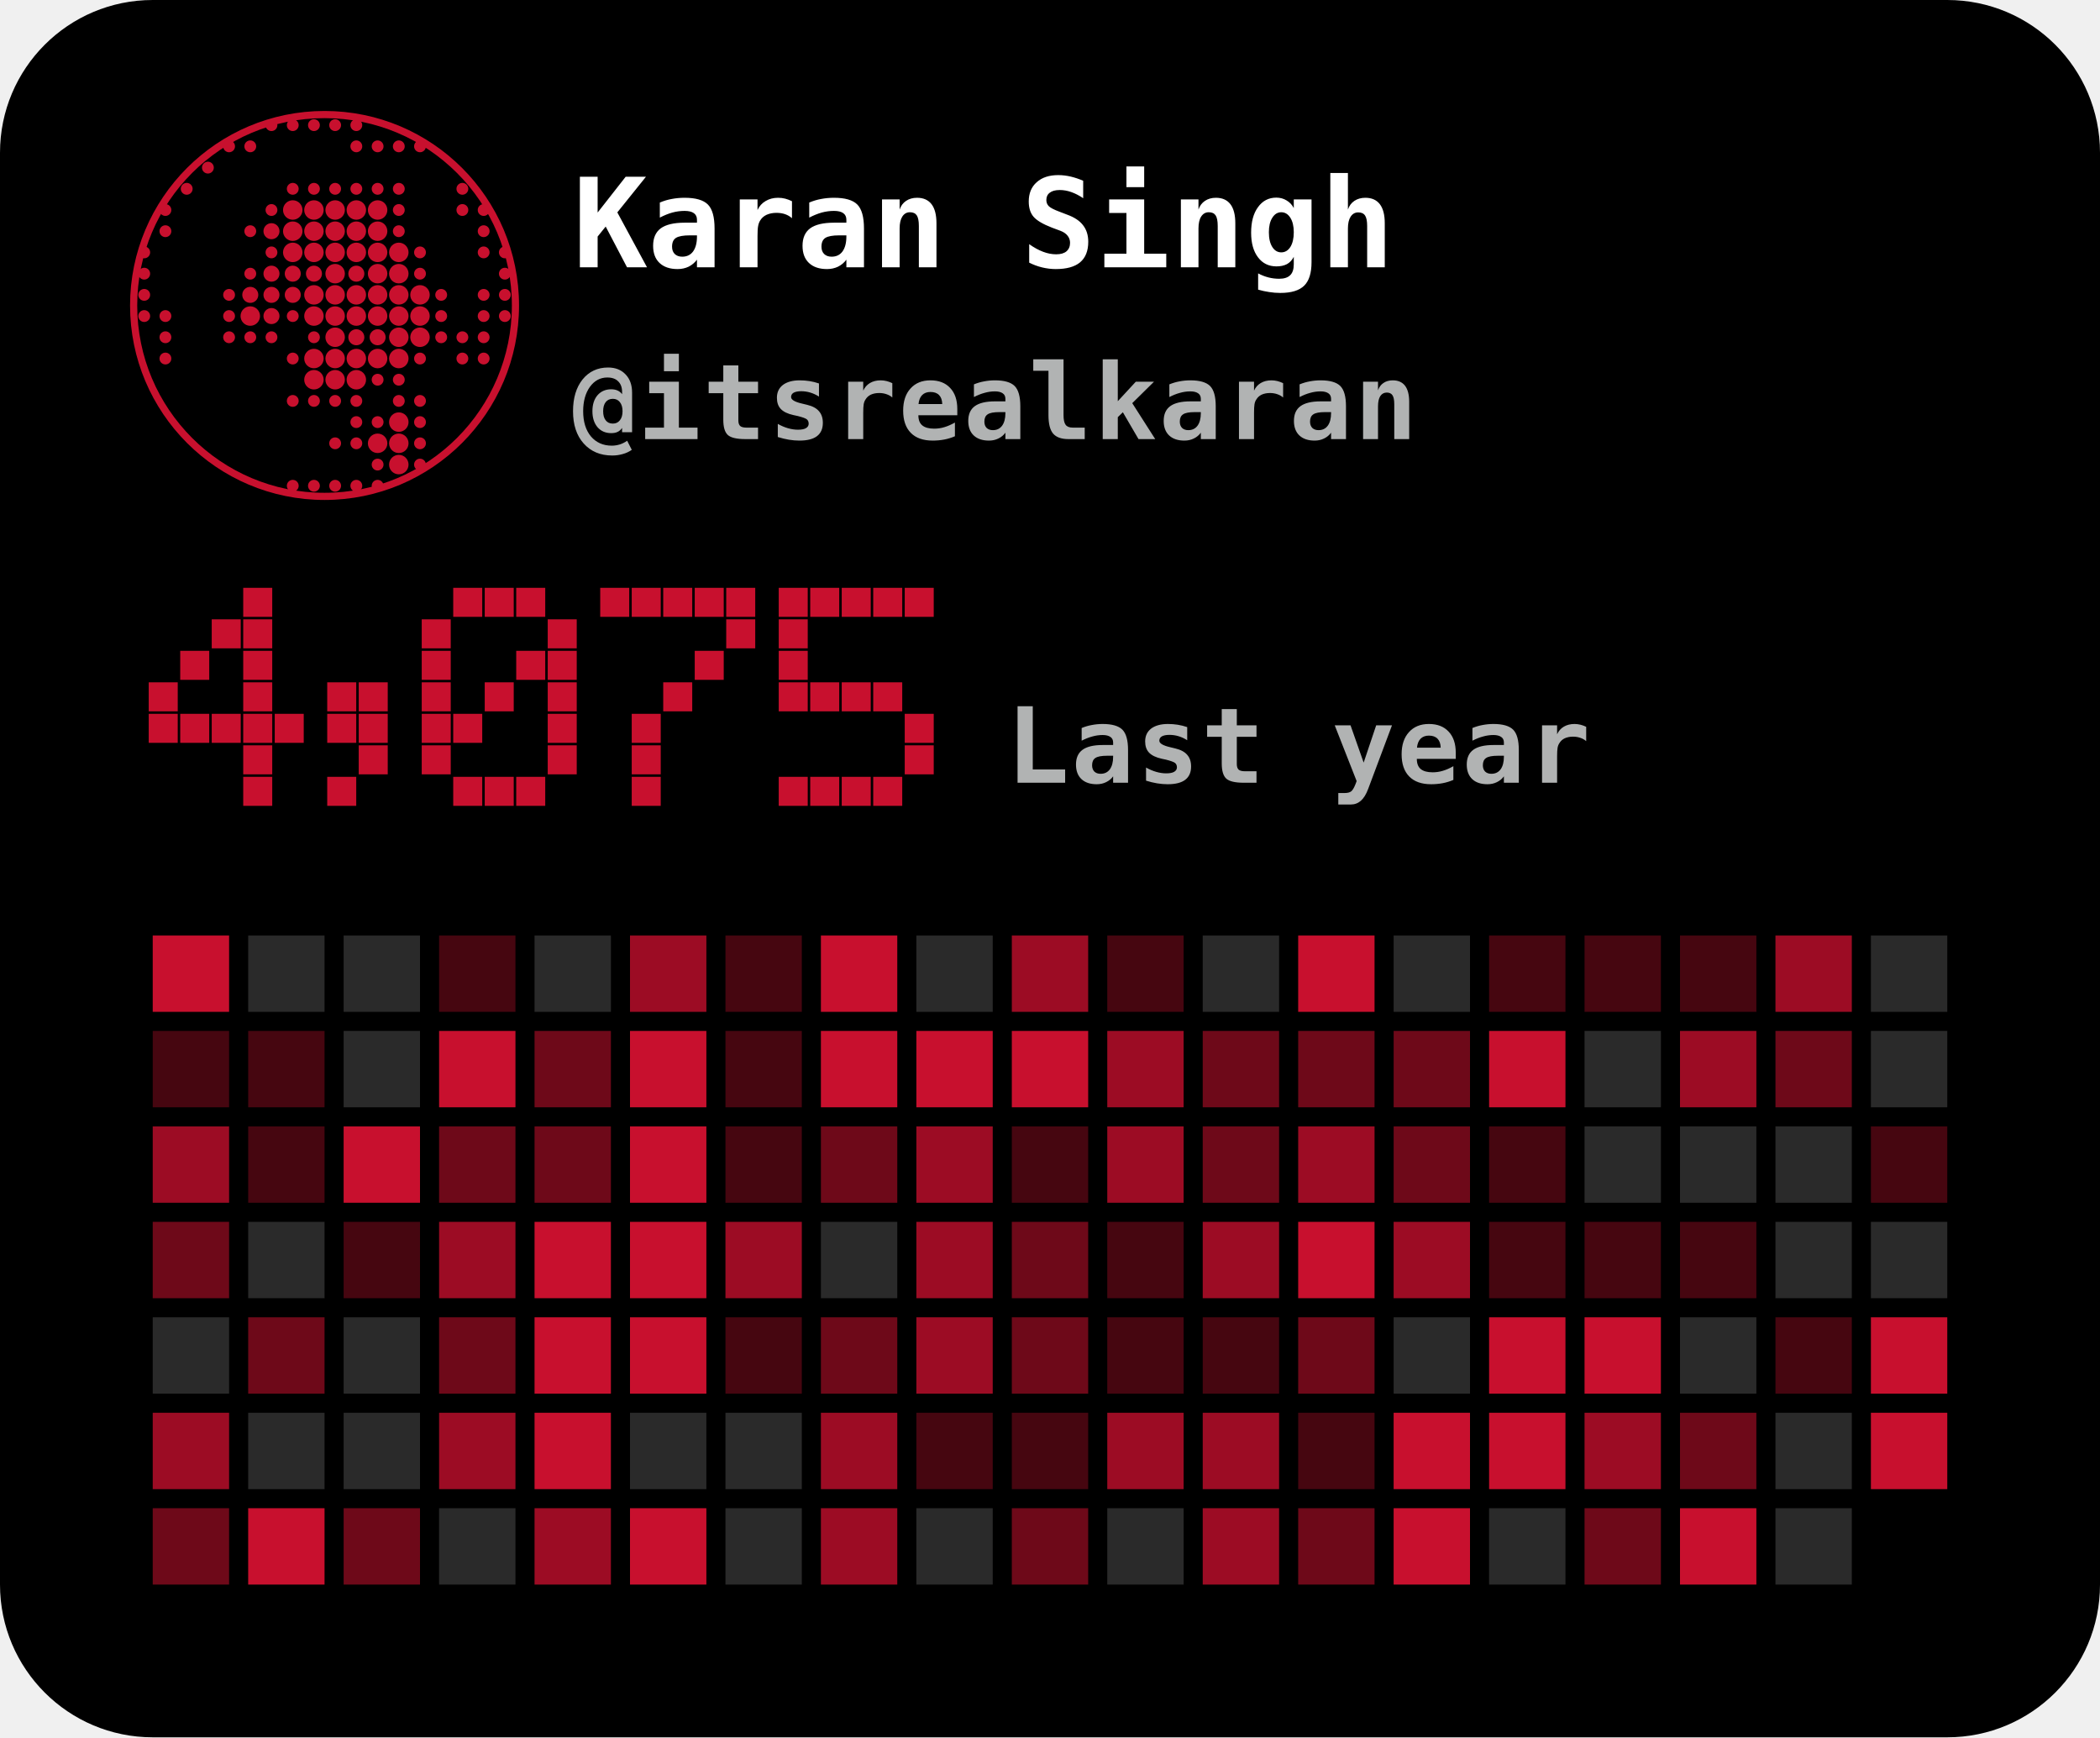
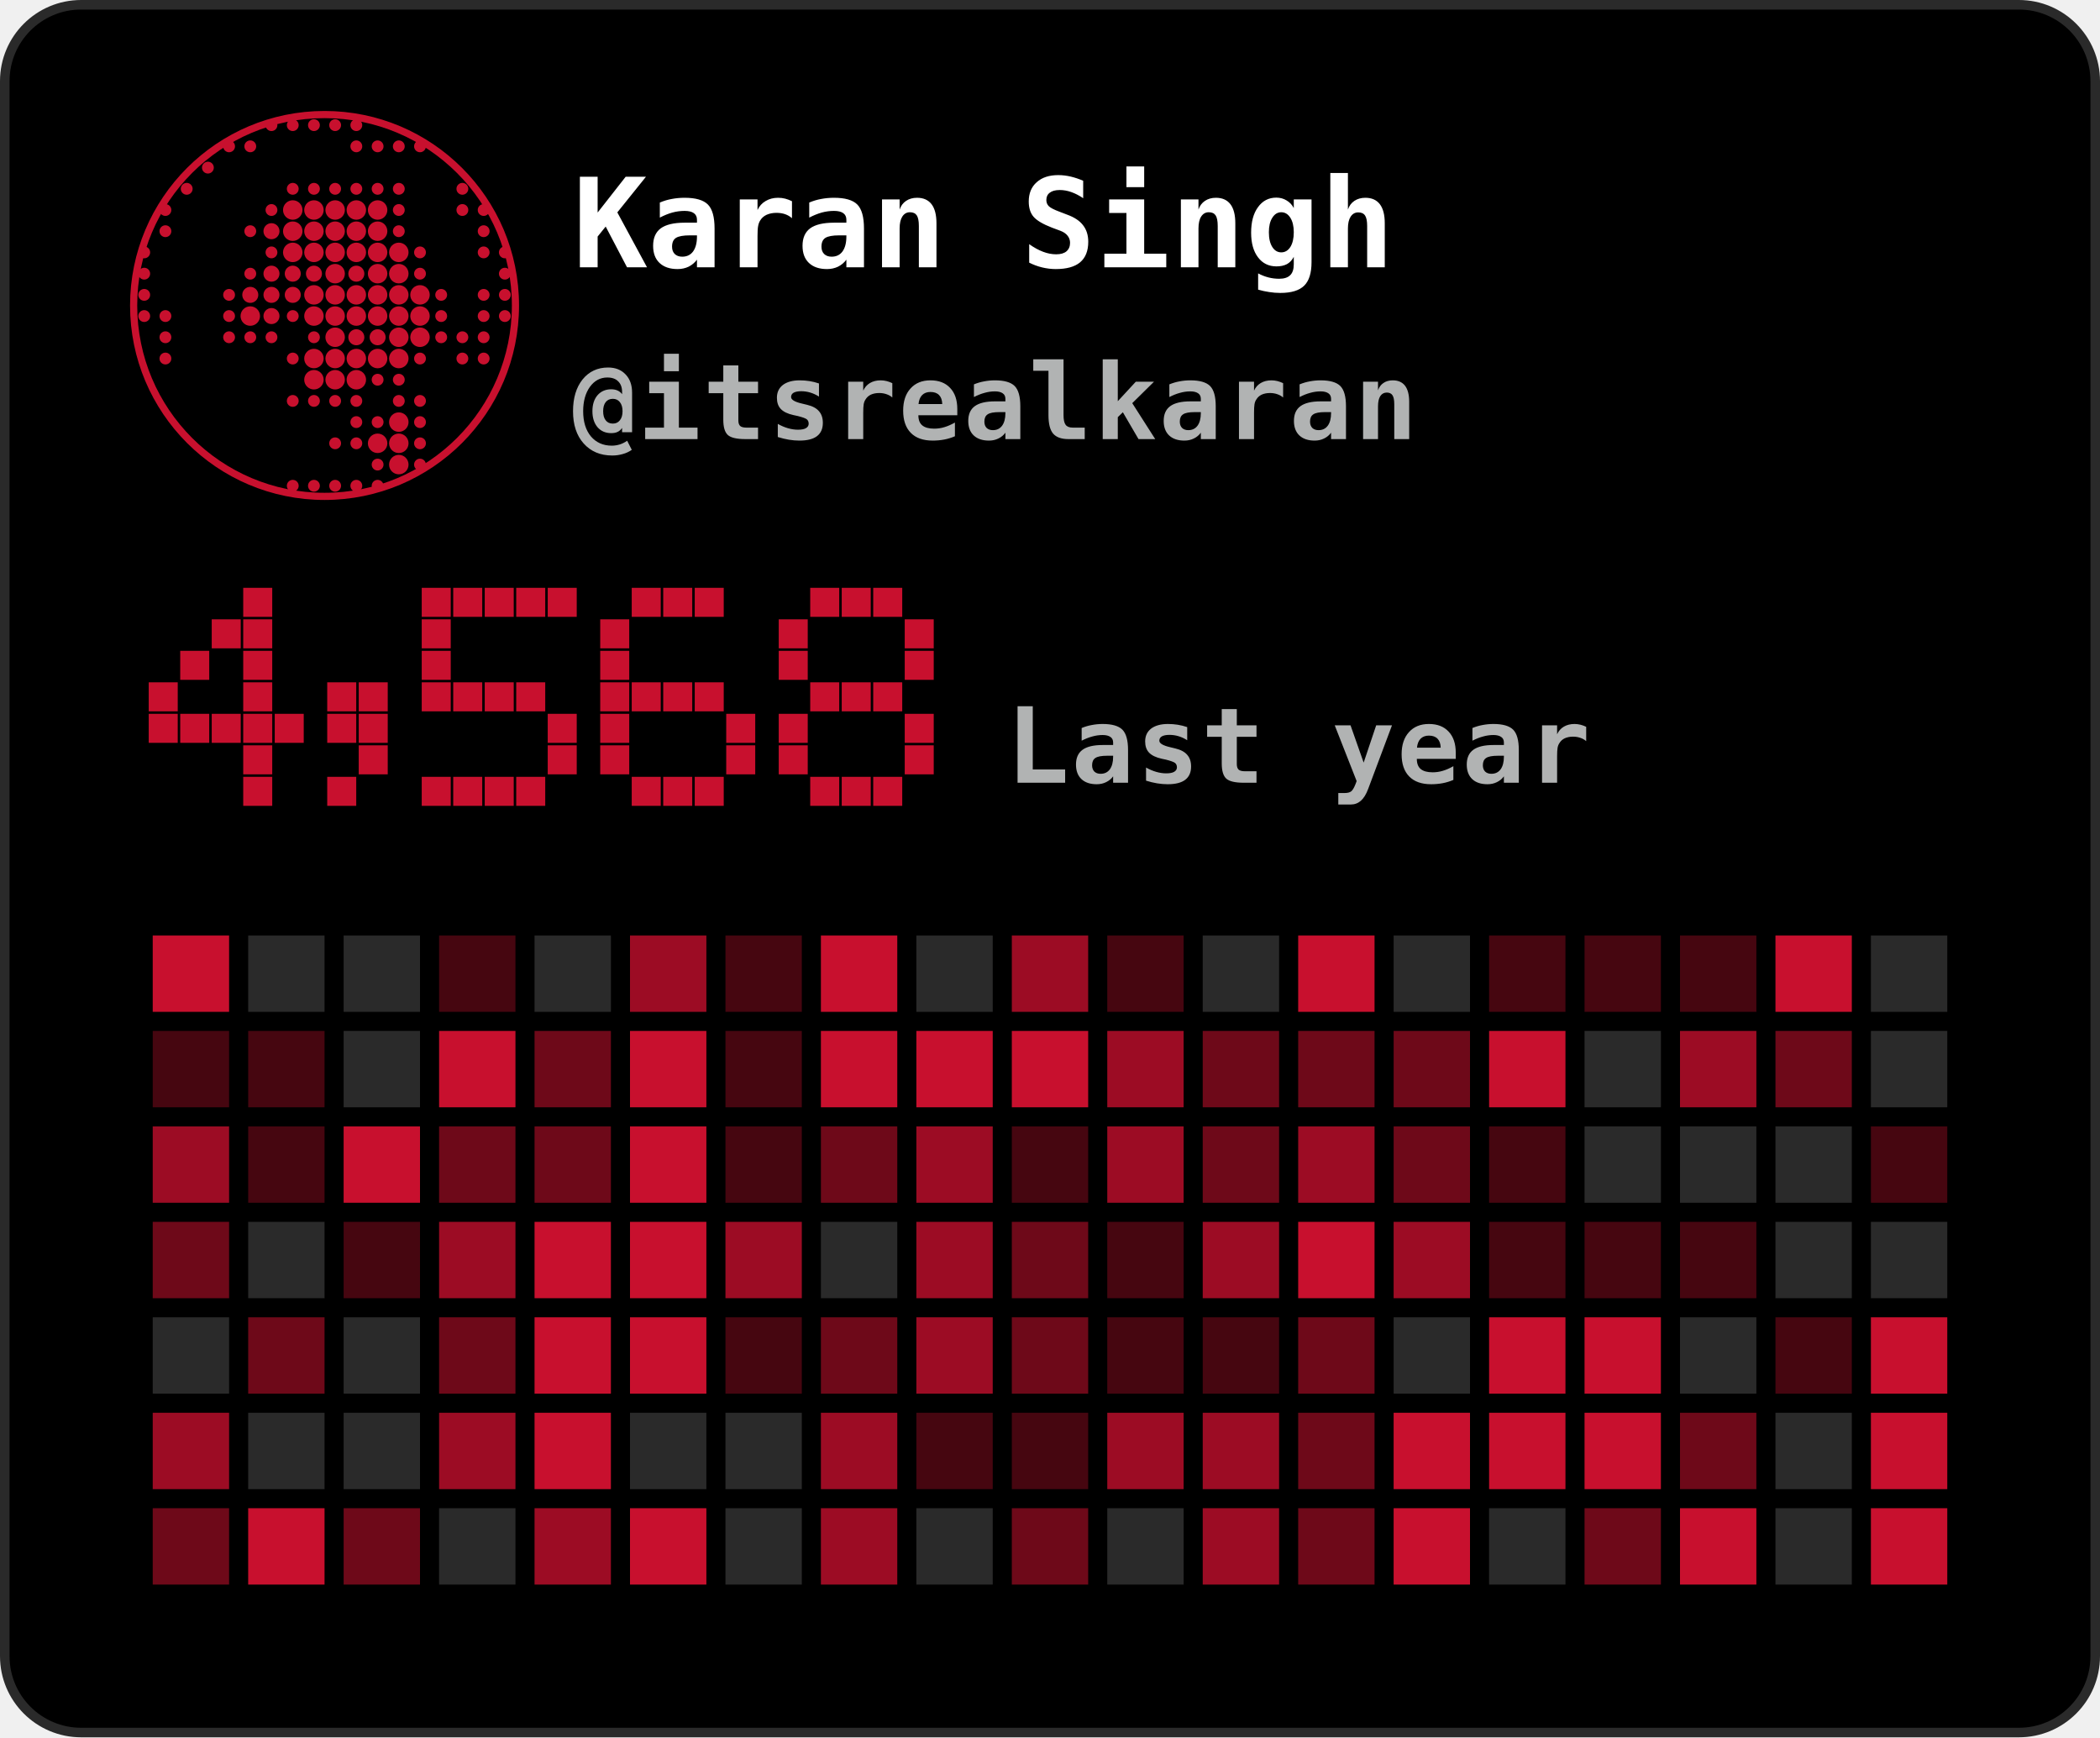
<svg xmlns="http://www.w3.org/2000/svg" width="220" height="182" viewBox="0 0 220 182" role="img">
-   <rect width="220" height="182" rx="16" fill="#000000" />
+   <rect x="0.5" y="0.5" width="219" height="181" rx="8" fill="#000000" stroke="#2A2A2A" />
  <rect x="14" y="14" width="0" height="0" fill="#C8102E" />
  <clipPath id="pfp">
    <circle cx="34.00" cy="32.00" r="20.00" />
  </clipPath>
  <g clip-path="url(#pfp)">
    <circle cx="21.78" cy="13.11" r="0.62" fill="#C8102E" />
    <circle cx="26.22" cy="13.11" r="0.62" fill="#C8102E" />
    <circle cx="28.44" cy="13.11" r="0.62" fill="#C8102E" />
    <circle cx="30.67" cy="13.11" r="0.62" fill="#C8102E" />
    <circle cx="32.89" cy="13.11" r="0.62" fill="#C8102E" />
    <circle cx="35.11" cy="13.11" r="0.62" fill="#C8102E" />
    <circle cx="37.33" cy="13.11" r="0.62" fill="#C8102E" />
    <circle cx="19.56" cy="15.33" r="0.62" fill="#C8102E" />
    <circle cx="21.78" cy="15.33" r="0.84" fill="#C8102E" />
    <circle cx="24.00" cy="15.33" r="0.62" fill="#C8102E" />
    <circle cx="26.22" cy="15.33" r="0.62" fill="#C8102E" />
    <circle cx="37.33" cy="15.33" r="0.62" fill="#C8102E" />
    <circle cx="39.56" cy="15.33" r="0.62" fill="#C8102E" />
    <circle cx="41.78" cy="15.33" r="0.62" fill="#C8102E" />
    <circle cx="44.00" cy="15.33" r="0.62" fill="#C8102E" />
    <circle cx="19.56" cy="17.56" r="0.62" fill="#C8102E" />
    <circle cx="21.78" cy="17.56" r="0.62" fill="#C8102E" />
    <circle cx="17.33" cy="19.78" r="0.62" fill="#C8102E" />
    <circle cx="19.56" cy="19.78" r="0.62" fill="#C8102E" />
    <circle cx="30.67" cy="19.78" r="0.62" fill="#C8102E" />
    <circle cx="32.89" cy="19.78" r="0.62" fill="#C8102E" />
    <circle cx="35.11" cy="19.78" r="0.62" fill="#C8102E" />
    <circle cx="37.33" cy="19.78" r="0.62" fill="#C8102E" />
    <circle cx="39.56" cy="19.78" r="0.62" fill="#C8102E" />
    <circle cx="41.78" cy="19.78" r="0.62" fill="#C8102E" />
    <circle cx="48.44" cy="19.78" r="0.62" fill="#C8102E" />
    <circle cx="17.33" cy="22.00" r="0.62" fill="#C8102E" />
    <circle cx="28.44" cy="22.00" r="0.62" fill="#C8102E" />
    <circle cx="30.67" cy="22.00" r="1.02" fill="#C8102E" />
    <circle cx="32.89" cy="22.00" r="1.02" fill="#C8102E" />
    <circle cx="35.11" cy="22.00" r="1.02" fill="#C8102E" />
    <circle cx="37.33" cy="22.00" r="1.02" fill="#C8102E" />
    <circle cx="39.56" cy="22.00" r="1.02" fill="#C8102E" />
    <circle cx="41.78" cy="22.00" r="0.62" fill="#C8102E" />
    <circle cx="48.44" cy="22.00" r="0.62" fill="#C8102E" />
    <circle cx="50.67" cy="22.00" r="0.62" fill="#C8102E" />
    <circle cx="15.11" cy="24.22" r="0.62" fill="#C8102E" />
    <circle cx="17.33" cy="24.22" r="0.62" fill="#C8102E" />
    <circle cx="26.22" cy="24.22" r="0.62" fill="#C8102E" />
    <circle cx="28.44" cy="24.22" r="0.84" fill="#C8102E" />
    <circle cx="30.67" cy="24.22" r="1.02" fill="#C8102E" />
    <circle cx="32.89" cy="24.22" r="1.02" fill="#C8102E" />
    <circle cx="35.11" cy="24.22" r="1.02" fill="#C8102E" />
    <circle cx="37.33" cy="24.22" r="1.02" fill="#C8102E" />
    <circle cx="39.56" cy="24.22" r="1.02" fill="#C8102E" />
    <circle cx="41.78" cy="24.22" r="0.62" fill="#C8102E" />
    <circle cx="50.67" cy="24.22" r="0.62" fill="#C8102E" />
    <circle cx="15.11" cy="26.44" r="0.62" fill="#C8102E" />
    <circle cx="28.44" cy="26.44" r="0.62" fill="#C8102E" />
    <circle cx="30.67" cy="26.44" r="1.02" fill="#C8102E" />
    <circle cx="32.89" cy="26.44" r="1.02" fill="#C8102E" />
    <circle cx="35.11" cy="26.44" r="1.02" fill="#C8102E" />
    <circle cx="37.33" cy="26.44" r="1.02" fill="#C8102E" />
    <circle cx="39.56" cy="26.44" r="1.02" fill="#C8102E" />
    <circle cx="41.78" cy="26.44" r="1.02" fill="#C8102E" />
    <circle cx="44.00" cy="26.44" r="0.62" fill="#C8102E" />
    <circle cx="50.67" cy="26.44" r="0.62" fill="#C8102E" />
    <circle cx="52.89" cy="26.44" r="0.62" fill="#C8102E" />
    <circle cx="15.11" cy="28.67" r="0.62" fill="#C8102E" />
    <circle cx="26.22" cy="28.67" r="0.62" fill="#C8102E" />
    <circle cx="28.44" cy="28.67" r="0.84" fill="#C8102E" />
    <circle cx="30.67" cy="28.67" r="0.84" fill="#C8102E" />
    <circle cx="32.89" cy="28.67" r="0.84" fill="#C8102E" />
    <circle cx="35.11" cy="28.67" r="1.02" fill="#C8102E" />
    <circle cx="37.33" cy="28.67" r="0.84" fill="#C8102E" />
    <circle cx="39.56" cy="28.67" r="1.02" fill="#C8102E" />
    <circle cx="41.78" cy="28.67" r="1.02" fill="#C8102E" />
    <circle cx="44.00" cy="28.67" r="0.62" fill="#C8102E" />
    <circle cx="52.89" cy="28.67" r="0.62" fill="#C8102E" />
    <circle cx="15.11" cy="30.89" r="0.62" fill="#C8102E" />
    <circle cx="24.00" cy="30.89" r="0.62" fill="#C8102E" />
    <circle cx="26.22" cy="30.89" r="0.84" fill="#C8102E" />
    <circle cx="28.44" cy="30.89" r="0.84" fill="#C8102E" />
    <circle cx="30.67" cy="30.89" r="0.84" fill="#C8102E" />
    <circle cx="32.89" cy="30.89" r="1.02" fill="#C8102E" />
    <circle cx="35.11" cy="30.89" r="1.02" fill="#C8102E" />
    <circle cx="37.33" cy="30.89" r="1.02" fill="#C8102E" />
    <circle cx="39.56" cy="30.89" r="1.02" fill="#C8102E" />
    <circle cx="41.78" cy="30.89" r="1.02" fill="#C8102E" />
    <circle cx="44.00" cy="30.89" r="1.02" fill="#C8102E" />
    <circle cx="46.22" cy="30.89" r="0.62" fill="#C8102E" />
    <circle cx="50.67" cy="30.89" r="0.62" fill="#C8102E" />
    <circle cx="52.89" cy="30.89" r="0.62" fill="#C8102E" />
    <circle cx="15.11" cy="33.11" r="0.62" fill="#C8102E" />
    <circle cx="17.33" cy="33.11" r="0.62" fill="#C8102E" />
    <circle cx="24.00" cy="33.11" r="0.62" fill="#C8102E" />
    <circle cx="26.22" cy="33.11" r="1.02" fill="#C8102E" />
    <circle cx="28.44" cy="33.11" r="0.84" fill="#C8102E" />
    <circle cx="30.67" cy="33.11" r="0.62" fill="#C8102E" />
    <circle cx="32.89" cy="33.11" r="1.02" fill="#C8102E" />
    <circle cx="35.11" cy="33.11" r="1.02" fill="#C8102E" />
    <circle cx="37.33" cy="33.11" r="1.02" fill="#C8102E" />
    <circle cx="39.56" cy="33.11" r="1.02" fill="#C8102E" />
    <circle cx="41.78" cy="33.11" r="1.02" fill="#C8102E" />
    <circle cx="44.00" cy="33.11" r="1.02" fill="#C8102E" />
    <circle cx="46.22" cy="33.11" r="0.62" fill="#C8102E" />
    <circle cx="50.67" cy="33.11" r="0.62" fill="#C8102E" />
    <circle cx="52.89" cy="33.11" r="0.62" fill="#C8102E" />
    <circle cx="17.33" cy="35.33" r="0.62" fill="#C8102E" />
    <circle cx="24.00" cy="35.33" r="0.62" fill="#C8102E" />
    <circle cx="26.22" cy="35.33" r="0.62" fill="#C8102E" />
    <circle cx="28.44" cy="35.33" r="0.62" fill="#C8102E" />
    <circle cx="32.89" cy="35.33" r="0.62" fill="#C8102E" />
    <circle cx="35.11" cy="35.33" r="1.02" fill="#C8102E" />
    <circle cx="37.33" cy="35.33" r="0.84" fill="#C8102E" />
    <circle cx="39.56" cy="35.33" r="0.84" fill="#C8102E" />
    <circle cx="41.78" cy="35.33" r="1.02" fill="#C8102E" />
    <circle cx="44.00" cy="35.33" r="1.02" fill="#C8102E" />
    <circle cx="46.22" cy="35.33" r="0.62" fill="#C8102E" />
    <circle cx="48.44" cy="35.33" r="0.62" fill="#C8102E" />
    <circle cx="50.67" cy="35.33" r="0.62" fill="#C8102E" />
    <circle cx="17.33" cy="37.56" r="0.62" fill="#C8102E" />
    <circle cx="30.67" cy="37.56" r="0.62" fill="#C8102E" />
    <circle cx="32.89" cy="37.56" r="1.02" fill="#C8102E" />
    <circle cx="35.11" cy="37.56" r="1.02" fill="#C8102E" />
    <circle cx="37.33" cy="37.56" r="1.02" fill="#C8102E" />
    <circle cx="39.56" cy="37.56" r="1.02" fill="#C8102E" />
    <circle cx="41.78" cy="37.56" r="1.02" fill="#C8102E" />
    <circle cx="44.00" cy="37.56" r="0.62" fill="#C8102E" />
    <circle cx="48.44" cy="37.56" r="0.62" fill="#C8102E" />
    <circle cx="50.67" cy="37.56" r="0.62" fill="#C8102E" />
    <circle cx="32.89" cy="39.78" r="1.02" fill="#C8102E" />
    <circle cx="35.11" cy="39.78" r="1.02" fill="#C8102E" />
    <circle cx="37.33" cy="39.78" r="1.02" fill="#C8102E" />
    <circle cx="39.56" cy="39.78" r="0.62" fill="#C8102E" />
    <circle cx="41.78" cy="39.78" r="0.62" fill="#C8102E" />
    <circle cx="30.67" cy="42.00" r="0.62" fill="#C8102E" />
    <circle cx="32.89" cy="42.00" r="0.62" fill="#C8102E" />
    <circle cx="35.11" cy="42.00" r="0.62" fill="#C8102E" />
    <circle cx="37.33" cy="42.00" r="0.62" fill="#C8102E" />
    <circle cx="41.78" cy="42.00" r="0.62" fill="#C8102E" />
    <circle cx="44.00" cy="42.00" r="0.62" fill="#C8102E" />
    <circle cx="37.33" cy="44.22" r="0.62" fill="#C8102E" />
    <circle cx="39.56" cy="44.22" r="0.62" fill="#C8102E" />
    <circle cx="41.78" cy="44.22" r="1.02" fill="#C8102E" />
    <circle cx="44.00" cy="44.22" r="0.62" fill="#C8102E" />
    <circle cx="35.11" cy="46.44" r="0.62" fill="#C8102E" />
    <circle cx="37.33" cy="46.44" r="0.62" fill="#C8102E" />
    <circle cx="39.56" cy="46.44" r="1.02" fill="#C8102E" />
    <circle cx="41.78" cy="46.44" r="1.02" fill="#C8102E" />
    <circle cx="44.00" cy="46.44" r="0.62" fill="#C8102E" />
    <circle cx="39.56" cy="48.67" r="0.62" fill="#C8102E" />
    <circle cx="41.78" cy="48.67" r="1.02" fill="#C8102E" />
    <circle cx="44.00" cy="48.67" r="0.62" fill="#C8102E" />
    <circle cx="30.67" cy="50.89" r="0.62" fill="#C8102E" />
    <circle cx="32.89" cy="50.89" r="0.62" fill="#C8102E" />
    <circle cx="35.11" cy="50.89" r="0.62" fill="#C8102E" />
    <circle cx="37.33" cy="50.89" r="0.62" fill="#C8102E" />
    <circle cx="39.56" cy="50.89" r="0.62" fill="#C8102E" />
    <circle cx="41.78" cy="50.89" r="0.62" fill="#C8102E" />
  </g>
  <circle cx="34.00" cy="32.00" r="20.00" fill="none" stroke="#C8102E" stroke-width="0.75" />
  <text x="60" y="28" fill="#FFFFFF" text-anchor="start" font-family="ui-monospace, Geist Mono, monospace" font-weight="700" font-size="13" letter-spacing="0" dominant-baseline="auto">Karan Singh</text>
  <text x="60" y="46" fill="#B1B3B3" text-anchor="start" font-family="ui-monospace, Geist Mono, monospace" font-weight="700" font-size="11" letter-spacing="0.2" dominant-baseline="auto">@itsrealkaran</text>
  <rect x="25.48" y="61.58" width="3.04" height="3.04" fill="#C8102E" />
  <rect x="22.18" y="64.88" width="3.04" height="3.04" fill="#C8102E" />
  <rect x="25.48" y="64.88" width="3.04" height="3.04" fill="#C8102E" />
  <rect x="18.88" y="68.18" width="3.04" height="3.04" fill="#C8102E" />
  <rect x="25.48" y="68.18" width="3.04" height="3.04" fill="#C8102E" />
  <rect x="15.58" y="71.48" width="3.04" height="3.04" fill="#C8102E" />
  <rect x="25.48" y="71.48" width="3.04" height="3.04" fill="#C8102E" />
  <rect x="15.58" y="74.78" width="3.04" height="3.04" fill="#C8102E" />
  <rect x="18.88" y="74.78" width="3.04" height="3.04" fill="#C8102E" />
  <rect x="22.18" y="74.78" width="3.04" height="3.04" fill="#C8102E" />
  <rect x="25.48" y="74.78" width="3.04" height="3.04" fill="#C8102E" />
  <rect x="28.78" y="74.78" width="3.04" height="3.04" fill="#C8102E" />
  <rect x="25.48" y="78.08" width="3.04" height="3.04" fill="#C8102E" />
  <rect x="25.48" y="81.38" width="3.04" height="3.04" fill="#C8102E" />
  <rect x="34.28" y="71.48" width="3.04" height="3.04" fill="#C8102E" />
  <rect x="37.58" y="71.48" width="3.04" height="3.04" fill="#C8102E" />
  <rect x="34.28" y="74.78" width="3.04" height="3.04" fill="#C8102E" />
  <rect x="37.58" y="74.78" width="3.04" height="3.04" fill="#C8102E" />
  <rect x="37.58" y="78.08" width="3.04" height="3.04" fill="#C8102E" />
  <rect x="34.28" y="81.38" width="3.04" height="3.04" fill="#C8102E" />
+   <rect x="44.18" y="61.58" width="3.04" height="3.04" fill="#C8102E" />
  <rect x="47.48" y="61.58" width="3.04" height="3.04" fill="#C8102E" />
  <rect x="50.78" y="61.58" width="3.04" height="3.04" fill="#C8102E" />
  <rect x="54.08" y="61.58" width="3.04" height="3.04" fill="#C8102E" />
+   <rect x="57.38" y="61.58" width="3.04" height="3.04" fill="#C8102E" />
  <rect x="44.18" y="64.88" width="3.04" height="3.04" fill="#C8102E" />
-   <rect x="57.38" y="64.88" width="3.04" height="3.04" fill="#C8102E" />
  <rect x="44.18" y="68.18" width="3.04" height="3.04" fill="#C8102E" />
-   <rect x="54.08" y="68.18" width="3.04" height="3.04" fill="#C8102E" />
-   <rect x="57.38" y="68.18" width="3.04" height="3.04" fill="#C8102E" />
  <rect x="44.18" y="71.48" width="3.04" height="3.04" fill="#C8102E" />
+   <rect x="47.48" y="71.48" width="3.04" height="3.04" fill="#C8102E" />
  <rect x="50.78" y="71.48" width="3.04" height="3.04" fill="#C8102E" />
-   <rect x="57.38" y="71.48" width="3.04" height="3.04" fill="#C8102E" />
-   <rect x="44.18" y="74.78" width="3.04" height="3.04" fill="#C8102E" />
-   <rect x="47.48" y="74.78" width="3.04" height="3.04" fill="#C8102E" />
+   <rect x="54.08" y="71.48" width="3.04" height="3.04" fill="#C8102E" />
  <rect x="57.38" y="74.78" width="3.04" height="3.04" fill="#C8102E" />
-   <rect x="44.18" y="78.08" width="3.04" height="3.04" fill="#C8102E" />
  <rect x="57.38" y="78.08" width="3.04" height="3.04" fill="#C8102E" />
+   <rect x="44.18" y="81.38" width="3.04" height="3.04" fill="#C8102E" />
  <rect x="47.48" y="81.38" width="3.04" height="3.04" fill="#C8102E" />
  <rect x="50.78" y="81.38" width="3.04" height="3.04" fill="#C8102E" />
  <rect x="54.08" y="81.38" width="3.04" height="3.04" fill="#C8102E" />
-   <rect x="62.88" y="61.58" width="3.04" height="3.04" fill="#C8102E" />
  <rect x="66.18" y="61.58" width="3.04" height="3.04" fill="#C8102E" />
  <rect x="69.48" y="61.58" width="3.04" height="3.04" fill="#C8102E" />
  <rect x="72.78" y="61.58" width="3.04" height="3.04" fill="#C8102E" />
-   <rect x="76.08" y="61.58" width="3.04" height="3.04" fill="#C8102E" />
-   <rect x="76.08" y="64.88" width="3.04" height="3.04" fill="#C8102E" />
-   <rect x="72.78" y="68.18" width="3.04" height="3.04" fill="#C8102E" />
+   <rect x="62.88" y="64.88" width="3.04" height="3.04" fill="#C8102E" />
+   <rect x="62.88" y="68.18" width="3.04" height="3.04" fill="#C8102E" />
+   <rect x="62.88" y="71.48" width="3.04" height="3.04" fill="#C8102E" />
+   <rect x="66.18" y="71.48" width="3.04" height="3.04" fill="#C8102E" />
  <rect x="69.48" y="71.48" width="3.04" height="3.04" fill="#C8102E" />
-   <rect x="66.18" y="74.78" width="3.04" height="3.04" fill="#C8102E" />
-   <rect x="66.18" y="78.08" width="3.04" height="3.04" fill="#C8102E" />
+   <rect x="72.78" y="71.48" width="3.04" height="3.04" fill="#C8102E" />
+   <rect x="62.88" y="74.78" width="3.04" height="3.04" fill="#C8102E" />
+   <rect x="76.08" y="74.78" width="3.04" height="3.04" fill="#C8102E" />
+   <rect x="62.88" y="78.08" width="3.04" height="3.04" fill="#C8102E" />
+   <rect x="76.08" y="78.08" width="3.04" height="3.04" fill="#C8102E" />
  <rect x="66.18" y="81.38" width="3.04" height="3.04" fill="#C8102E" />
-   <rect x="81.58" y="61.58" width="3.04" height="3.04" fill="#C8102E" />
+   <rect x="69.48" y="81.38" width="3.04" height="3.04" fill="#C8102E" />
+   <rect x="72.78" y="81.38" width="3.04" height="3.04" fill="#C8102E" />
  <rect x="84.88" y="61.58" width="3.04" height="3.04" fill="#C8102E" />
  <rect x="88.18" y="61.58" width="3.04" height="3.04" fill="#C8102E" />
  <rect x="91.48" y="61.58" width="3.04" height="3.04" fill="#C8102E" />
-   <rect x="94.78" y="61.58" width="3.04" height="3.04" fill="#C8102E" />
  <rect x="81.58" y="64.88" width="3.04" height="3.04" fill="#C8102E" />
+   <rect x="94.78" y="64.88" width="3.04" height="3.04" fill="#C8102E" />
  <rect x="81.58" y="68.18" width="3.04" height="3.04" fill="#C8102E" />
-   <rect x="81.58" y="71.48" width="3.04" height="3.04" fill="#C8102E" />
+   <rect x="94.78" y="68.18" width="3.04" height="3.04" fill="#C8102E" />
  <rect x="84.88" y="71.48" width="3.04" height="3.04" fill="#C8102E" />
  <rect x="88.18" y="71.48" width="3.04" height="3.04" fill="#C8102E" />
  <rect x="91.48" y="71.48" width="3.04" height="3.04" fill="#C8102E" />
+   <rect x="81.58" y="74.78" width="3.04" height="3.04" fill="#C8102E" />
  <rect x="94.78" y="74.78" width="3.04" height="3.04" fill="#C8102E" />
+   <rect x="81.58" y="78.08" width="3.04" height="3.04" fill="#C8102E" />
  <rect x="94.78" y="78.08" width="3.04" height="3.04" fill="#C8102E" />
-   <rect x="81.58" y="81.38" width="3.04" height="3.04" fill="#C8102E" />
  <rect x="84.88" y="81.38" width="3.04" height="3.04" fill="#C8102E" />
  <rect x="88.18" y="81.38" width="3.04" height="3.04" fill="#C8102E" />
  <rect x="91.48" y="81.38" width="3.04" height="3.04" fill="#C8102E" />
  <text x="105.4" y="82.0" fill="#B1B3B3" text-anchor="start" font-family="ui-monospace, Geist Mono, monospace" font-weight="700" font-size="11" letter-spacing="0.2" dominant-baseline="auto">Last year</text>
  <rect x="16" y="98" width="8" height="8" fill="#C8102E" />
  <rect x="16" y="108" width="8" height="8" fill="#C8102E" opacity="0.35" />
  <rect x="16" y="118" width="8" height="8" fill="#C8102E" opacity="0.78" />
  <rect x="16" y="128" width="8" height="8" fill="#C8102E" opacity="0.55" />
  <rect x="16" y="138" width="8" height="8" fill="#2A2A2A" />
  <rect x="16" y="148" width="8" height="8" fill="#C8102E" opacity="0.78" />
  <rect x="16" y="158" width="8" height="8" fill="#C8102E" opacity="0.55" />
  <rect x="26" y="98" width="8" height="8" fill="#2A2A2A" />
  <rect x="26" y="108" width="8" height="8" fill="#C8102E" opacity="0.35" />
  <rect x="26" y="118" width="8" height="8" fill="#C8102E" opacity="0.35" />
  <rect x="26" y="128" width="8" height="8" fill="#2A2A2A" />
  <rect x="26" y="138" width="8" height="8" fill="#C8102E" opacity="0.55" />
  <rect x="26" y="148" width="8" height="8" fill="#2A2A2A" />
  <rect x="26" y="158" width="8" height="8" fill="#C8102E" />
  <rect x="36" y="98" width="8" height="8" fill="#2A2A2A" />
  <rect x="36" y="108" width="8" height="8" fill="#2A2A2A" />
  <rect x="36" y="118" width="8" height="8" fill="#C8102E" />
  <rect x="36" y="128" width="8" height="8" fill="#C8102E" opacity="0.35" />
  <rect x="36" y="138" width="8" height="8" fill="#2A2A2A" />
  <rect x="36" y="148" width="8" height="8" fill="#2A2A2A" />
  <rect x="36" y="158" width="8" height="8" fill="#C8102E" opacity="0.55" />
  <rect x="46" y="98" width="8" height="8" fill="#C8102E" opacity="0.35" />
  <rect x="46" y="108" width="8" height="8" fill="#C8102E" />
  <rect x="46" y="118" width="8" height="8" fill="#C8102E" opacity="0.55" />
  <rect x="46" y="128" width="8" height="8" fill="#C8102E" opacity="0.78" />
  <rect x="46" y="138" width="8" height="8" fill="#C8102E" opacity="0.55" />
  <rect x="46" y="148" width="8" height="8" fill="#C8102E" opacity="0.78" />
  <rect x="46" y="158" width="8" height="8" fill="#2A2A2A" />
  <rect x="56" y="98" width="8" height="8" fill="#2A2A2A" />
  <rect x="56" y="108" width="8" height="8" fill="#C8102E" opacity="0.55" />
  <rect x="56" y="118" width="8" height="8" fill="#C8102E" opacity="0.55" />
  <rect x="56" y="128" width="8" height="8" fill="#C8102E" />
  <rect x="56" y="138" width="8" height="8" fill="#C8102E" />
  <rect x="56" y="148" width="8" height="8" fill="#C8102E" />
  <rect x="56" y="158" width="8" height="8" fill="#C8102E" opacity="0.78" />
  <rect x="66" y="98" width="8" height="8" fill="#C8102E" opacity="0.78" />
  <rect x="66" y="108" width="8" height="8" fill="#C8102E" />
  <rect x="66" y="118" width="8" height="8" fill="#C8102E" />
  <rect x="66" y="128" width="8" height="8" fill="#C8102E" />
  <rect x="66" y="138" width="8" height="8" fill="#C8102E" />
  <rect x="66" y="148" width="8" height="8" fill="#2A2A2A" />
  <rect x="66" y="158" width="8" height="8" fill="#C8102E" />
  <rect x="76" y="98" width="8" height="8" fill="#C8102E" opacity="0.35" />
  <rect x="76" y="108" width="8" height="8" fill="#C8102E" opacity="0.35" />
  <rect x="76" y="118" width="8" height="8" fill="#C8102E" opacity="0.35" />
  <rect x="76" y="128" width="8" height="8" fill="#C8102E" opacity="0.78" />
  <rect x="76" y="138" width="8" height="8" fill="#C8102E" opacity="0.35" />
  <rect x="76" y="148" width="8" height="8" fill="#2A2A2A" />
  <rect x="76" y="158" width="8" height="8" fill="#2A2A2A" />
  <rect x="86" y="98" width="8" height="8" fill="#C8102E" />
  <rect x="86" y="108" width="8" height="8" fill="#C8102E" />
  <rect x="86" y="118" width="8" height="8" fill="#C8102E" opacity="0.55" />
  <rect x="86" y="128" width="8" height="8" fill="#2A2A2A" />
  <rect x="86" y="138" width="8" height="8" fill="#C8102E" opacity="0.55" />
  <rect x="86" y="148" width="8" height="8" fill="#C8102E" opacity="0.78" />
  <rect x="86" y="158" width="8" height="8" fill="#C8102E" opacity="0.78" />
  <rect x="96" y="98" width="8" height="8" fill="#2A2A2A" />
  <rect x="96" y="108" width="8" height="8" fill="#C8102E" />
  <rect x="96" y="118" width="8" height="8" fill="#C8102E" opacity="0.78" />
  <rect x="96" y="128" width="8" height="8" fill="#C8102E" opacity="0.78" />
  <rect x="96" y="138" width="8" height="8" fill="#C8102E" opacity="0.78" />
  <rect x="96" y="148" width="8" height="8" fill="#C8102E" opacity="0.35" />
  <rect x="96" y="158" width="8" height="8" fill="#2A2A2A" />
  <rect x="106" y="98" width="8" height="8" fill="#C8102E" opacity="0.78" />
  <rect x="106" y="108" width="8" height="8" fill="#C8102E" />
  <rect x="106" y="118" width="8" height="8" fill="#C8102E" opacity="0.35" />
  <rect x="106" y="128" width="8" height="8" fill="#C8102E" opacity="0.55" />
  <rect x="106" y="138" width="8" height="8" fill="#C8102E" opacity="0.55" />
  <rect x="106" y="148" width="8" height="8" fill="#C8102E" opacity="0.35" />
  <rect x="106" y="158" width="8" height="8" fill="#C8102E" opacity="0.55" />
  <rect x="116" y="98" width="8" height="8" fill="#C8102E" opacity="0.35" />
  <rect x="116" y="108" width="8" height="8" fill="#C8102E" opacity="0.78" />
  <rect x="116" y="118" width="8" height="8" fill="#C8102E" opacity="0.78" />
  <rect x="116" y="128" width="8" height="8" fill="#C8102E" opacity="0.35" />
  <rect x="116" y="138" width="8" height="8" fill="#C8102E" opacity="0.35" />
  <rect x="116" y="148" width="8" height="8" fill="#C8102E" opacity="0.78" />
  <rect x="116" y="158" width="8" height="8" fill="#2A2A2A" />
  <rect x="126" y="98" width="8" height="8" fill="#2A2A2A" />
  <rect x="126" y="108" width="8" height="8" fill="#C8102E" opacity="0.55" />
  <rect x="126" y="118" width="8" height="8" fill="#C8102E" opacity="0.55" />
  <rect x="126" y="128" width="8" height="8" fill="#C8102E" opacity="0.78" />
  <rect x="126" y="138" width="8" height="8" fill="#C8102E" opacity="0.35" />
  <rect x="126" y="148" width="8" height="8" fill="#C8102E" opacity="0.78" />
  <rect x="126" y="158" width="8" height="8" fill="#C8102E" opacity="0.78" />
  <rect x="136" y="98" width="8" height="8" fill="#C8102E" />
  <rect x="136" y="108" width="8" height="8" fill="#C8102E" opacity="0.55" />
  <rect x="136" y="118" width="8" height="8" fill="#C8102E" opacity="0.78" />
  <rect x="136" y="128" width="8" height="8" fill="#C8102E" />
  <rect x="136" y="138" width="8" height="8" fill="#C8102E" opacity="0.55" />
-   <rect x="136" y="148" width="8" height="8" fill="#C8102E" opacity="0.35" />
+   <rect x="136" y="148" width="8" height="8" fill="#C8102E" opacity="0.55" />
  <rect x="136" y="158" width="8" height="8" fill="#C8102E" opacity="0.55" />
  <rect x="146" y="98" width="8" height="8" fill="#2A2A2A" />
  <rect x="146" y="108" width="8" height="8" fill="#C8102E" opacity="0.55" />
  <rect x="146" y="118" width="8" height="8" fill="#C8102E" opacity="0.55" />
  <rect x="146" y="128" width="8" height="8" fill="#C8102E" opacity="0.78" />
  <rect x="146" y="138" width="8" height="8" fill="#2A2A2A" />
  <rect x="146" y="148" width="8" height="8" fill="#C8102E" />
  <rect x="146" y="158" width="8" height="8" fill="#C8102E" />
  <rect x="156" y="98" width="8" height="8" fill="#C8102E" opacity="0.35" />
  <rect x="156" y="108" width="8" height="8" fill="#C8102E" />
  <rect x="156" y="118" width="8" height="8" fill="#C8102E" opacity="0.35" />
  <rect x="156" y="128" width="8" height="8" fill="#C8102E" opacity="0.35" />
  <rect x="156" y="138" width="8" height="8" fill="#C8102E" />
  <rect x="156" y="148" width="8" height="8" fill="#C8102E" />
  <rect x="156" y="158" width="8" height="8" fill="#2A2A2A" />
  <rect x="166" y="98" width="8" height="8" fill="#C8102E" opacity="0.35" />
  <rect x="166" y="108" width="8" height="8" fill="#2A2A2A" />
  <rect x="166" y="118" width="8" height="8" fill="#2A2A2A" />
  <rect x="166" y="128" width="8" height="8" fill="#C8102E" opacity="0.35" />
  <rect x="166" y="138" width="8" height="8" fill="#C8102E" />
-   <rect x="166" y="148" width="8" height="8" fill="#C8102E" opacity="0.78" />
+   <rect x="166" y="148" width="8" height="8" fill="#C8102E" />
  <rect x="166" y="158" width="8" height="8" fill="#C8102E" opacity="0.55" />
  <rect x="176" y="98" width="8" height="8" fill="#C8102E" opacity="0.35" />
  <rect x="176" y="108" width="8" height="8" fill="#C8102E" opacity="0.78" />
  <rect x="176" y="118" width="8" height="8" fill="#2A2A2A" />
  <rect x="176" y="128" width="8" height="8" fill="#C8102E" opacity="0.35" />
  <rect x="176" y="138" width="8" height="8" fill="#2A2A2A" />
  <rect x="176" y="148" width="8" height="8" fill="#C8102E" opacity="0.55" />
  <rect x="176" y="158" width="8" height="8" fill="#C8102E" />
-   <rect x="186" y="98" width="8" height="8" fill="#C8102E" opacity="0.78" />
+   <rect x="186" y="98" width="8" height="8" fill="#C8102E" />
  <rect x="186" y="108" width="8" height="8" fill="#C8102E" opacity="0.55" />
  <rect x="186" y="118" width="8" height="8" fill="#2A2A2A" />
  <rect x="186" y="128" width="8" height="8" fill="#2A2A2A" />
  <rect x="186" y="138" width="8" height="8" fill="#C8102E" opacity="0.35" />
  <rect x="186" y="148" width="8" height="8" fill="#2A2A2A" />
  <rect x="186" y="158" width="8" height="8" fill="#2A2A2A" />
  <rect x="196" y="98" width="8" height="8" fill="#2A2A2A" />
  <rect x="196" y="108" width="8" height="8" fill="#2A2A2A" />
  <rect x="196" y="118" width="8" height="8" fill="#C8102E" opacity="0.35" />
  <rect x="196" y="128" width="8" height="8" fill="#2A2A2A" />
  <rect x="196" y="138" width="8" height="8" fill="#C8102E" />
  <rect x="196" y="148" width="8" height="8" fill="#C8102E" />
+   <rect x="196" y="158" width="8" height="8" fill="#C8102E" />
</svg>
